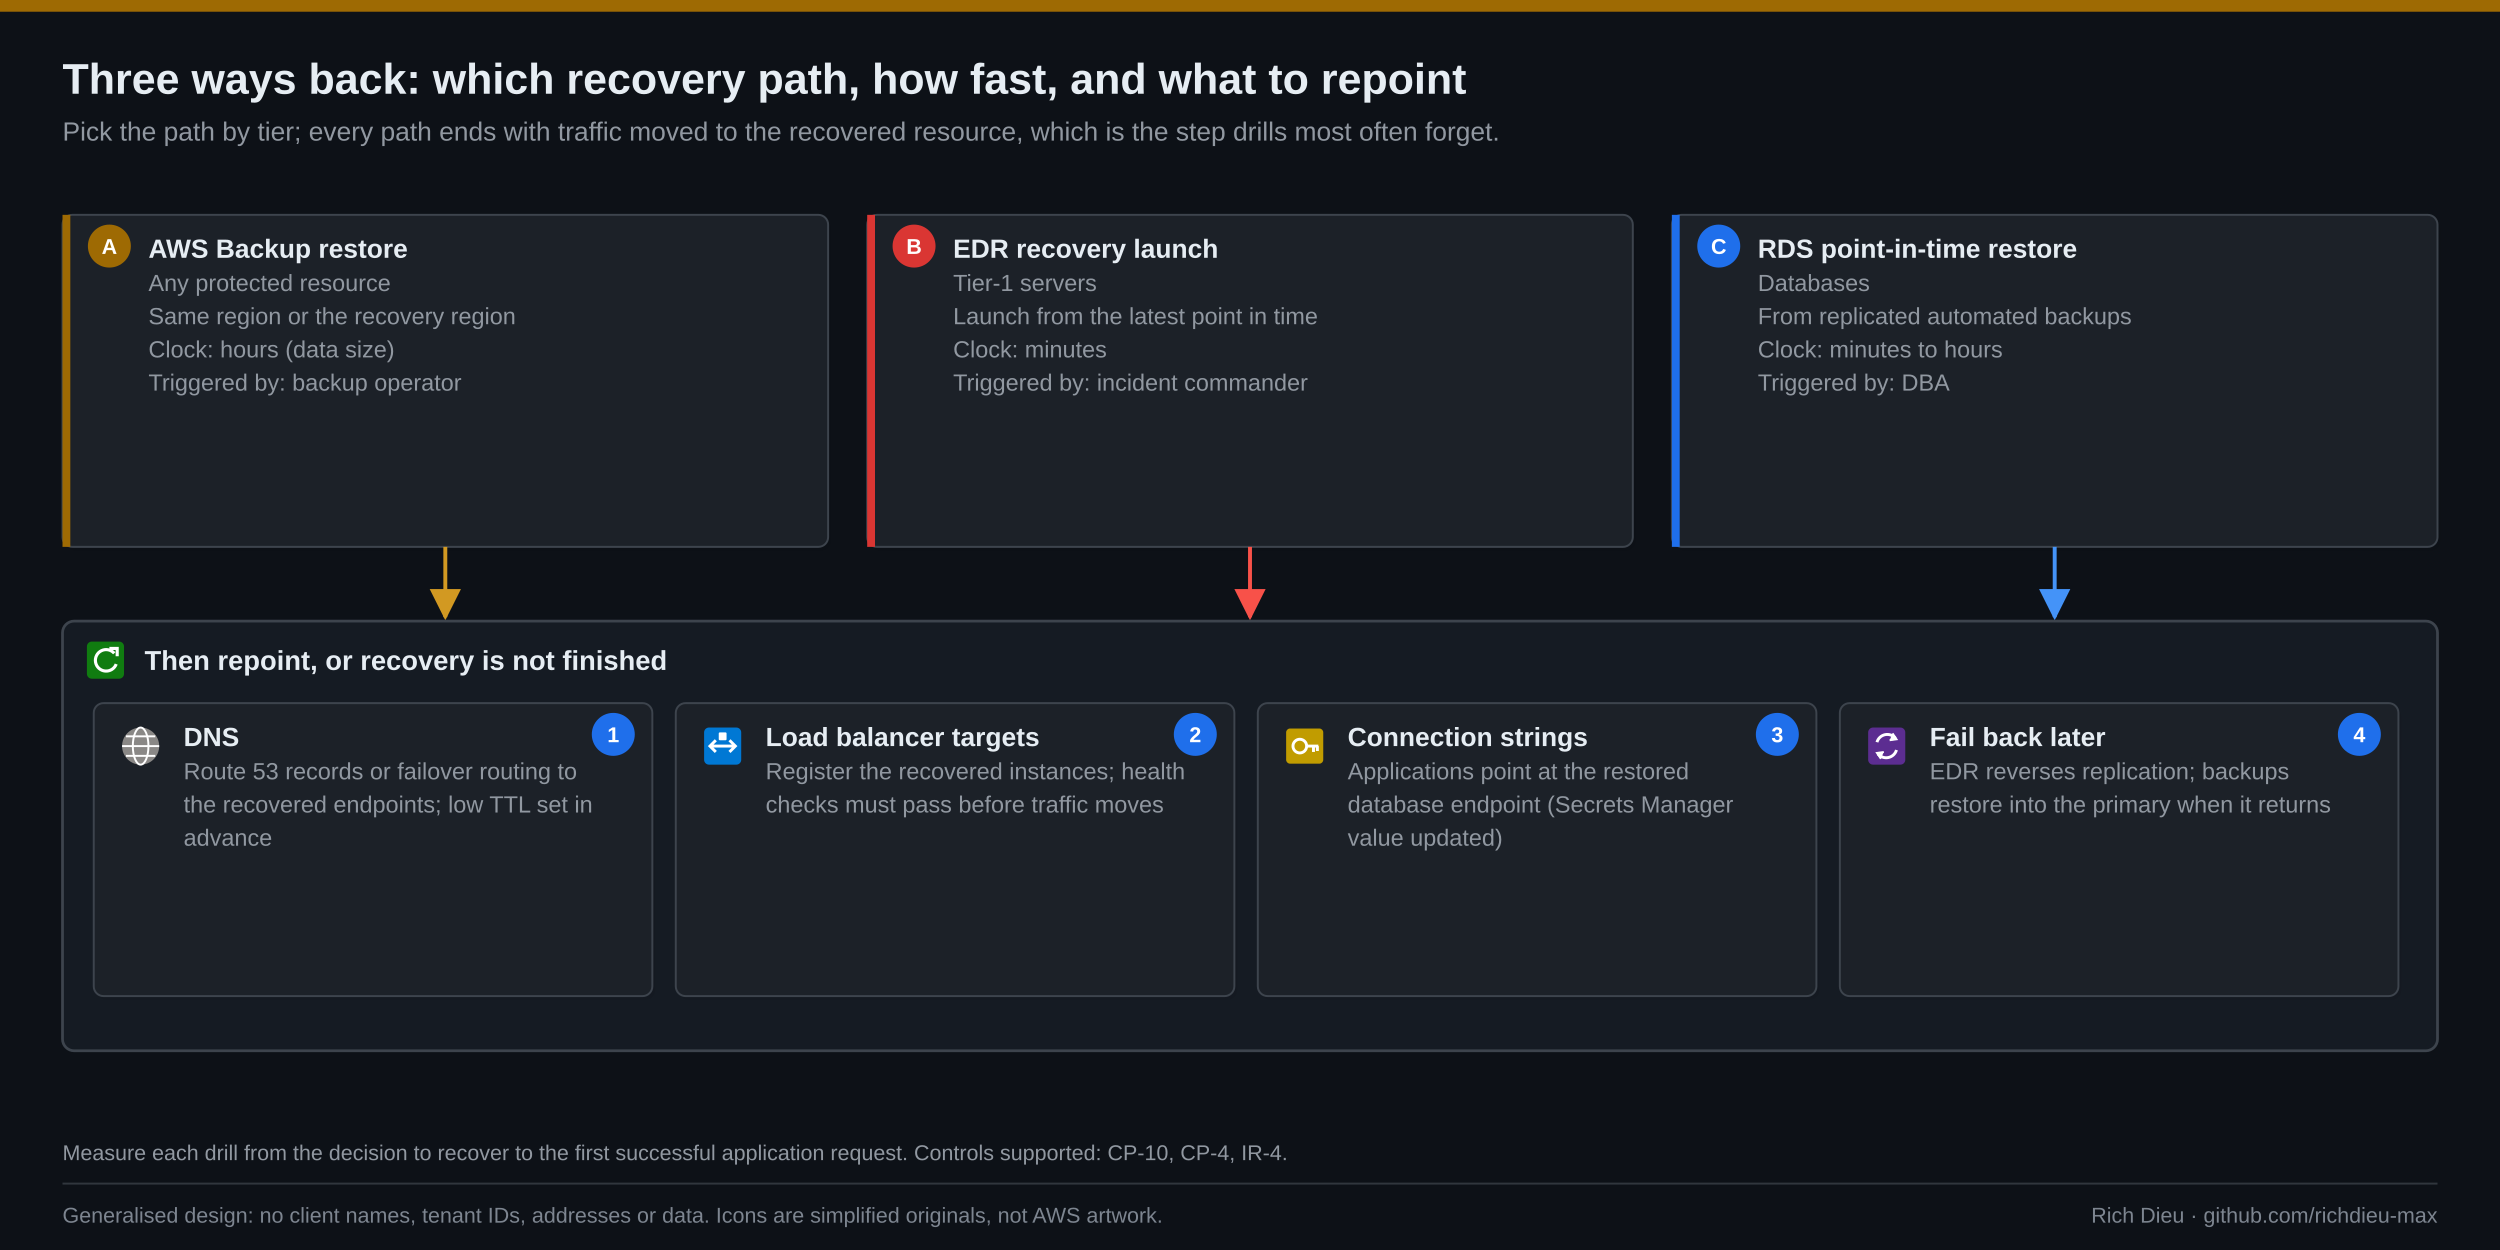
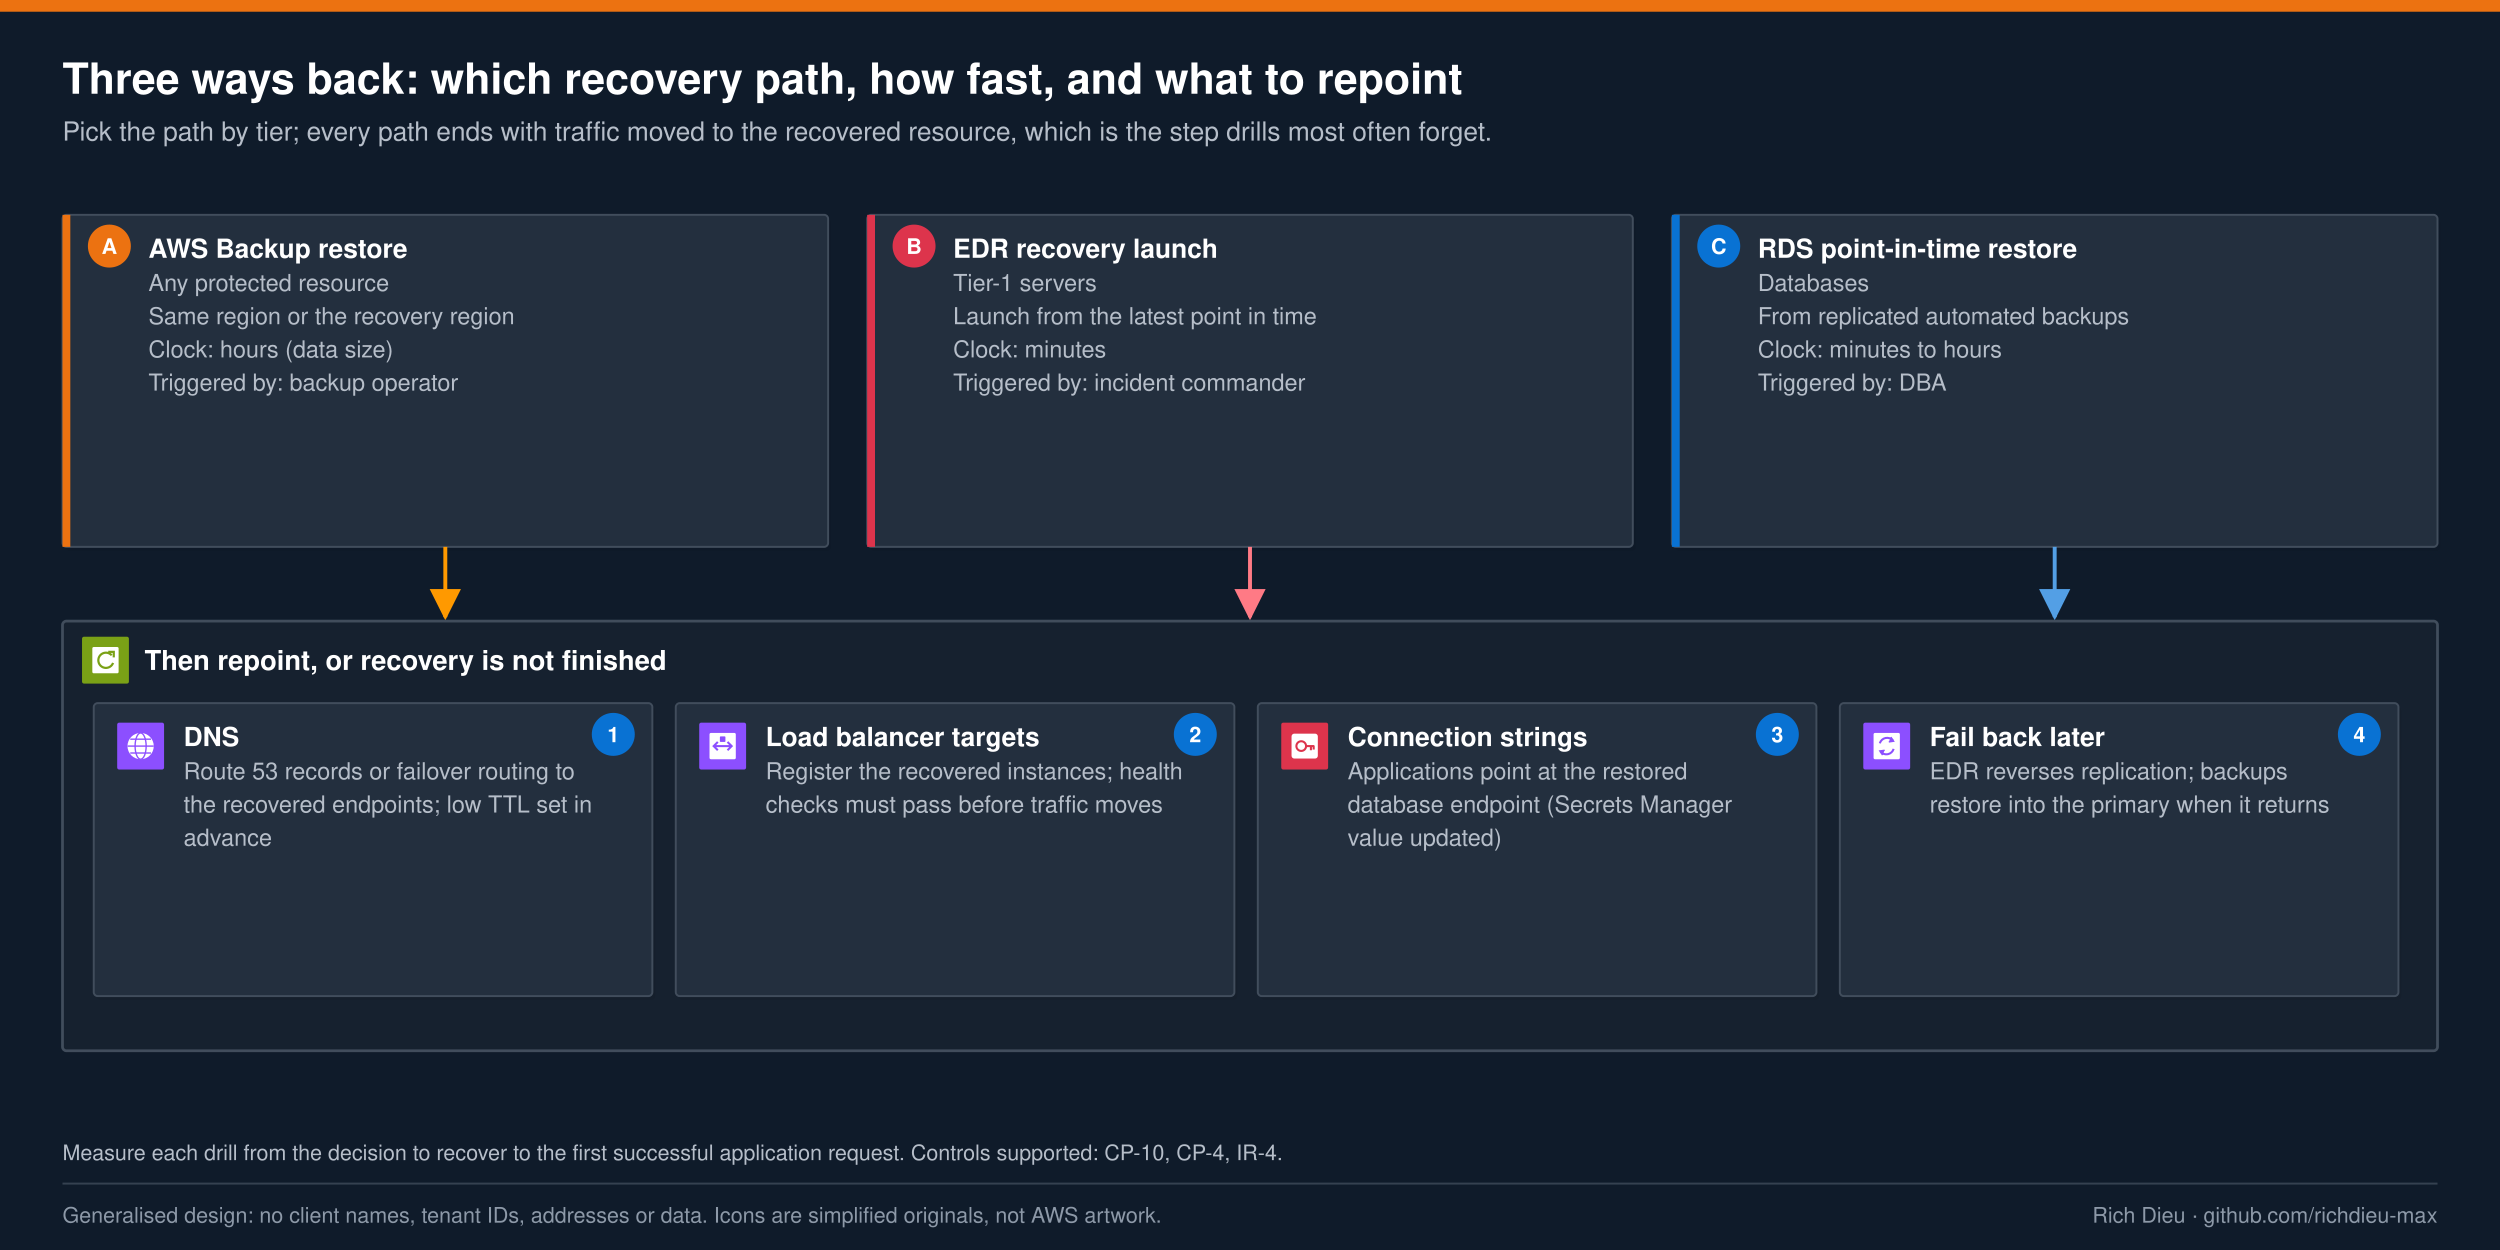
<svg xmlns="http://www.w3.org/2000/svg" viewBox="0 0 1280 640" width="1280" height="640" role="img" aria-label="Three ways back: which recovery path, how fast, and what to repoint">
  <defs>
    <marker id="mC19C00" viewBox="0 0 10 10" refX="9" refY="5" markerWidth="8" markerHeight="8" orient="auto">
-       <path d="M0,0 L10,5 L0,10 z" fill="#D29922" />
+       <path d="M0,0 L10,5 L0,10 z" fill="#FF9900" />
    </marker>
    <marker id="mA4262C" viewBox="0 0 10 10" refX="9" refY="5" markerWidth="8" markerHeight="8" orient="auto">
-       <path d="M0,0 L10,5 L0,10 z" fill="#F85149" />
+       <path d="M0,0 L10,5 L0,10 z" fill="#FF7A85" />
    </marker>
    <marker id="m0078D4" viewBox="0 0 10 10" refX="9" refY="5" markerWidth="8" markerHeight="8" orient="auto">
-       <path d="M0,0 L10,5 L0,10 z" fill="#4493F8" />
+       <path d="M0,0 L10,5 L0,10 z" fill="#539FE5" />
    </marker>
  </defs>
-   <rect width="1280" height="640" fill="#0D1117" />
-   <rect x="0" y="0" width="1280" height="6" fill="#9E6A03" />
-   <text x="32" y="48" font-family="'Segoe UI', 'Segoe UI Web', -apple-system, BlinkMacSystemFont, 'Helvetica Neue', Arial, sans-serif" font-size="22" font-weight="600" fill="#E6EDF3">Three ways back: which recovery path, how fast, and what to repoint</text>
-   <text x="32" y="72" font-family="'Segoe UI', 'Segoe UI Web', -apple-system, BlinkMacSystemFont, 'Helvetica Neue', Arial, sans-serif" font-size="13.5" fill="#9198A1">Pick the path by tier; every path ends with traffic moved to the recovered resource, which is the step drills most often forget.</text>
-   <rect x="33.5" y="112" width="392" height="170" rx="5" fill="#000" opacity="0.06" />
-   <rect x="32" y="110" width="392" height="170" rx="5" fill="#1C2128" stroke="#3D444D" stroke-width="1" />
-   <rect x="32" y="110" width="4" height="170" rx="0" fill="#9E6A03" />
-   <circle cx="56" cy="126" r="11" fill="#9E6A03" />
-   <text x="56" y="130" font-family="'Segoe UI', 'Segoe UI Web', -apple-system, BlinkMacSystemFont, 'Helvetica Neue', Arial, sans-serif" font-size="11" font-weight="600" fill="#fff" text-anchor="middle">A</text>
-   <text x="76" y="132" font-family="'Segoe UI', 'Segoe UI Web', -apple-system, BlinkMacSystemFont, 'Helvetica Neue', Arial, sans-serif" font-size="13.5" font-weight="600" fill="#E6EDF3" text-anchor="start">AWS Backup restore</text>
-   <text x="76" y="149" font-family="'Segoe UI', 'Segoe UI Web', -apple-system, BlinkMacSystemFont, 'Helvetica Neue', Arial, sans-serif" font-size="12" font-weight="400" fill="#9198A1" text-anchor="start">Any protected resource</text>
-   <text x="76" y="166" font-family="'Segoe UI', 'Segoe UI Web', -apple-system, BlinkMacSystemFont, 'Helvetica Neue', Arial, sans-serif" font-size="12" font-weight="400" fill="#9198A1" text-anchor="start">Same region or the recovery region</text>
-   <text x="76" y="183" font-family="'Segoe UI', 'Segoe UI Web', -apple-system, BlinkMacSystemFont, 'Helvetica Neue', Arial, sans-serif" font-size="12" font-weight="400" fill="#9198A1" text-anchor="start">Clock: hours (data size)</text>
-   <text x="76" y="200" font-family="'Segoe UI', 'Segoe UI Web', -apple-system, BlinkMacSystemFont, 'Helvetica Neue', Arial, sans-serif" font-size="12" font-weight="400" fill="#9198A1" text-anchor="start">Triggered by: backup operator</text>
-   <polyline points="228,280 228,316" fill="none" stroke="#D29922" stroke-width="2" marker-end="url(#mC19C00)" />
-   <rect x="445.5" y="112" width="392" height="170" rx="5" fill="#000" opacity="0.06" />
-   <rect x="444" y="110" width="392" height="170" rx="5" fill="#1C2128" stroke="#3D444D" stroke-width="1" />
-   <rect x="444" y="110" width="4" height="170" rx="0" fill="#DA3633" />
-   <circle cx="468" cy="126" r="11" fill="#DA3633" />
-   <text x="468" y="130" font-family="'Segoe UI', 'Segoe UI Web', -apple-system, BlinkMacSystemFont, 'Helvetica Neue', Arial, sans-serif" font-size="11" font-weight="600" fill="#fff" text-anchor="middle">B</text>
-   <text x="488" y="132" font-family="'Segoe UI', 'Segoe UI Web', -apple-system, BlinkMacSystemFont, 'Helvetica Neue', Arial, sans-serif" font-size="13.5" font-weight="600" fill="#E6EDF3" text-anchor="start">EDR recovery launch</text>
-   <text x="488" y="149" font-family="'Segoe UI', 'Segoe UI Web', -apple-system, BlinkMacSystemFont, 'Helvetica Neue', Arial, sans-serif" font-size="12" font-weight="400" fill="#9198A1" text-anchor="start">Tier-1 servers</text>
-   <text x="488" y="166" font-family="'Segoe UI', 'Segoe UI Web', -apple-system, BlinkMacSystemFont, 'Helvetica Neue', Arial, sans-serif" font-size="12" font-weight="400" fill="#9198A1" text-anchor="start">Launch from the latest point in time</text>
-   <text x="488" y="183" font-family="'Segoe UI', 'Segoe UI Web', -apple-system, BlinkMacSystemFont, 'Helvetica Neue', Arial, sans-serif" font-size="12" font-weight="400" fill="#9198A1" text-anchor="start">Clock: minutes</text>
-   <text x="488" y="200" font-family="'Segoe UI', 'Segoe UI Web', -apple-system, BlinkMacSystemFont, 'Helvetica Neue', Arial, sans-serif" font-size="12" font-weight="400" fill="#9198A1" text-anchor="start">Triggered by: incident commander</text>
-   <polyline points="640,280 640,316" fill="none" stroke="#F85149" stroke-width="2" marker-end="url(#mA4262C)" />
-   <rect x="857.5" y="112" width="392" height="170" rx="5" fill="#000" opacity="0.06" />
-   <rect x="856" y="110" width="392" height="170" rx="5" fill="#1C2128" stroke="#3D444D" stroke-width="1" />
-   <rect x="856" y="110" width="4" height="170" rx="0" fill="#1F6FEB" />
-   <circle cx="880" cy="126" r="11" fill="#1F6FEB" />
-   <text x="880" y="130" font-family="'Segoe UI', 'Segoe UI Web', -apple-system, BlinkMacSystemFont, 'Helvetica Neue', Arial, sans-serif" font-size="11" font-weight="600" fill="#fff" text-anchor="middle">C</text>
-   <text x="900" y="132" font-family="'Segoe UI', 'Segoe UI Web', -apple-system, BlinkMacSystemFont, 'Helvetica Neue', Arial, sans-serif" font-size="13.5" font-weight="600" fill="#E6EDF3" text-anchor="start">RDS point-in-time restore</text>
-   <text x="900" y="149" font-family="'Segoe UI', 'Segoe UI Web', -apple-system, BlinkMacSystemFont, 'Helvetica Neue', Arial, sans-serif" font-size="12" font-weight="400" fill="#9198A1" text-anchor="start">Databases</text>
-   <text x="900" y="166" font-family="'Segoe UI', 'Segoe UI Web', -apple-system, BlinkMacSystemFont, 'Helvetica Neue', Arial, sans-serif" font-size="12" font-weight="400" fill="#9198A1" text-anchor="start">From replicated automated backups</text>
-   <text x="900" y="183" font-family="'Segoe UI', 'Segoe UI Web', -apple-system, BlinkMacSystemFont, 'Helvetica Neue', Arial, sans-serif" font-size="12" font-weight="400" fill="#9198A1" text-anchor="start">Clock: minutes to hours</text>
-   <text x="900" y="200" font-family="'Segoe UI', 'Segoe UI Web', -apple-system, BlinkMacSystemFont, 'Helvetica Neue', Arial, sans-serif" font-size="12" font-weight="400" fill="#9198A1" text-anchor="start">Triggered by: DBA</text>
-   <polyline points="1052,280 1052,316" fill="none" stroke="#4493F8" stroke-width="2" marker-end="url(#m0078D4)" />
-   <rect x="32" y="318" width="1216" height="220" rx="6" fill="#151B23" stroke="#3D444D" stroke-width="1.4" />
+   <rect width="1280" height="640" fill="#0F1B2A" />
+   <rect x="0" y="0" width="1280" height="6" fill="#EC7211" />
+   <text x="32" y="48" font-family="'Amazon Ember', 'Helvetica Neue', Helvetica, Arial, sans-serif" font-size="22" font-weight="600" fill="#FFFFFF">Three ways back: which recovery path, how fast, and what to repoint</text>
+   <text x="32" y="72" font-family="'Amazon Ember', 'Helvetica Neue', Helvetica, Arial, sans-serif" font-size="13.5" fill="#B6BEC9">Pick the path by tier; every path ends with traffic moved to the recovered resource, which is the step drills most often forget.</text>
+   <rect x="33.5" y="112" width="392" height="170" rx="2" fill="#000" opacity="0.06" />
+   <rect x="32" y="110" width="392" height="170" rx="2" fill="#232F3E" stroke="#414D5C" stroke-width="1" />
+   <rect x="32" y="110" width="4" height="170" rx="0" fill="#EC7211" />
+   <circle cx="56" cy="126" r="11" fill="#EC7211" />
+   <text x="56" y="130" font-family="'Amazon Ember', 'Helvetica Neue', Helvetica, Arial, sans-serif" font-size="11" font-weight="600" fill="#fff" text-anchor="middle">A</text>
+   <text x="76" y="132" font-family="'Amazon Ember', 'Helvetica Neue', Helvetica, Arial, sans-serif" font-size="13.5" font-weight="600" fill="#FFFFFF" text-anchor="start">AWS Backup restore</text>
+   <text x="76" y="149" font-family="'Amazon Ember', 'Helvetica Neue', Helvetica, Arial, sans-serif" font-size="12" font-weight="400" fill="#B6BEC9" text-anchor="start">Any protected resource</text>
+   <text x="76" y="166" font-family="'Amazon Ember', 'Helvetica Neue', Helvetica, Arial, sans-serif" font-size="12" font-weight="400" fill="#B6BEC9" text-anchor="start">Same region or the recovery region</text>
+   <text x="76" y="183" font-family="'Amazon Ember', 'Helvetica Neue', Helvetica, Arial, sans-serif" font-size="12" font-weight="400" fill="#B6BEC9" text-anchor="start">Clock: hours (data size)</text>
+   <text x="76" y="200" font-family="'Amazon Ember', 'Helvetica Neue', Helvetica, Arial, sans-serif" font-size="12" font-weight="400" fill="#B6BEC9" text-anchor="start">Triggered by: backup operator</text>
+   <polyline points="228,280 228,316" fill="none" stroke="#FF9900" stroke-width="2" marker-end="url(#mC19C00)" />
+   <rect x="445.5" y="112" width="392" height="170" rx="2" fill="#000" opacity="0.06" />
+   <rect x="444" y="110" width="392" height="170" rx="2" fill="#232F3E" stroke="#414D5C" stroke-width="1" />
+   <rect x="444" y="110" width="4" height="170" rx="0" fill="#DD344C" />
+   <circle cx="468" cy="126" r="11" fill="#DD344C" />
+   <text x="468" y="130" font-family="'Amazon Ember', 'Helvetica Neue', Helvetica, Arial, sans-serif" font-size="11" font-weight="600" fill="#fff" text-anchor="middle">B</text>
+   <text x="488" y="132" font-family="'Amazon Ember', 'Helvetica Neue', Helvetica, Arial, sans-serif" font-size="13.5" font-weight="600" fill="#FFFFFF" text-anchor="start">EDR recovery launch</text>
+   <text x="488" y="149" font-family="'Amazon Ember', 'Helvetica Neue', Helvetica, Arial, sans-serif" font-size="12" font-weight="400" fill="#B6BEC9" text-anchor="start">Tier-1 servers</text>
+   <text x="488" y="166" font-family="'Amazon Ember', 'Helvetica Neue', Helvetica, Arial, sans-serif" font-size="12" font-weight="400" fill="#B6BEC9" text-anchor="start">Launch from the latest point in time</text>
+   <text x="488" y="183" font-family="'Amazon Ember', 'Helvetica Neue', Helvetica, Arial, sans-serif" font-size="12" font-weight="400" fill="#B6BEC9" text-anchor="start">Clock: minutes</text>
+   <text x="488" y="200" font-family="'Amazon Ember', 'Helvetica Neue', Helvetica, Arial, sans-serif" font-size="12" font-weight="400" fill="#B6BEC9" text-anchor="start">Triggered by: incident commander</text>
+   <polyline points="640,280 640,316" fill="none" stroke="#FF7A85" stroke-width="2" marker-end="url(#mA4262C)" />
+   <rect x="857.5" y="112" width="392" height="170" rx="2" fill="#000" opacity="0.06" />
+   <rect x="856" y="110" width="392" height="170" rx="2" fill="#232F3E" stroke="#414D5C" stroke-width="1" />
+   <rect x="856" y="110" width="4" height="170" rx="0" fill="#0972D3" />
+   <circle cx="880" cy="126" r="11" fill="#0972D3" />
+   <text x="880" y="130" font-family="'Amazon Ember', 'Helvetica Neue', Helvetica, Arial, sans-serif" font-size="11" font-weight="600" fill="#fff" text-anchor="middle">C</text>
+   <text x="900" y="132" font-family="'Amazon Ember', 'Helvetica Neue', Helvetica, Arial, sans-serif" font-size="13.5" font-weight="600" fill="#FFFFFF" text-anchor="start">RDS point-in-time restore</text>
+   <text x="900" y="149" font-family="'Amazon Ember', 'Helvetica Neue', Helvetica, Arial, sans-serif" font-size="12" font-weight="400" fill="#B6BEC9" text-anchor="start">Databases</text>
+   <text x="900" y="166" font-family="'Amazon Ember', 'Helvetica Neue', Helvetica, Arial, sans-serif" font-size="12" font-weight="400" fill="#B6BEC9" text-anchor="start">From replicated automated backups</text>
+   <text x="900" y="183" font-family="'Amazon Ember', 'Helvetica Neue', Helvetica, Arial, sans-serif" font-size="12" font-weight="400" fill="#B6BEC9" text-anchor="start">Clock: minutes to hours</text>
+   <text x="900" y="200" font-family="'Amazon Ember', 'Helvetica Neue', Helvetica, Arial, sans-serif" font-size="12" font-weight="400" fill="#B6BEC9" text-anchor="start">Triggered by: DBA</text>
+   <polyline points="1052,280 1052,316" fill="none" stroke="#539FE5" stroke-width="2" marker-end="url(#m0078D4)" />
+   <rect x="32" y="318" width="1216" height="220" rx="2" fill="#16212F" stroke="#414D5C" stroke-width="1.4" />
  <g transform="translate(42,326) scale(0.5)">
-     <rect x="5" y="5" width="38" height="38" rx="5" fill="#107C10" />
-     <path d="M33 17 a11 11 0 1 0 2 11" fill="none" stroke="#fff" stroke-width="3.2" />
-     <path d="M28 12 h8 v8" fill="none" stroke="#fff" stroke-width="3.2" />
+     <rect x="0" y="0" width="48" height="48" rx="2" fill="#7AA116" />
+     <g transform="translate(7,7) scale(0.7083)">
+       <rect x="5" y="5" width="38" height="38" rx="2" fill="#FFFFFF" />
+       <path d="M33 17 a11 11 0 1 0 2 11" fill="none" stroke="#7AA116" stroke-width="3.2" />
+       <path d="M28 12 h8 v8" fill="none" stroke="#7AA116" stroke-width="3.2" />
+     </g>
  </g>
-   <text x="74" y="343" font-family="'Segoe UI', 'Segoe UI Web', -apple-system, BlinkMacSystemFont, 'Helvetica Neue', Arial, sans-serif" font-size="14" font-weight="600" fill="#E6EDF3" text-anchor="start">Then repoint, or recovery is not finished</text>
-   <rect x="49.5" y="362" width="286" height="150" rx="5" fill="#000" opacity="0.06" />
-   <rect x="48" y="360" width="286" height="150" rx="5" fill="#1C2128" stroke="#3D444D" stroke-width="1" />
+   <text x="74" y="343" font-family="'Amazon Ember', 'Helvetica Neue', Helvetica, Arial, sans-serif" font-size="14" font-weight="600" fill="#FFFFFF" text-anchor="start">Then repoint, or recovery is not finished</text>
+   <rect x="49.5" y="362" width="286" height="150" rx="2" fill="#000" opacity="0.06" />
+   <rect x="48" y="360" width="286" height="150" rx="2" fill="#232F3E" stroke="#414D5C" stroke-width="1" />
  <g transform="translate(60,370) scale(0.5)">
-     <circle cx="24" cy="24" r="19" fill="#8A8886" />
-     <ellipse cx="24" cy="24" rx="8" ry="19" fill="none" stroke="#fff" stroke-width="2" />
-     <path d="M5 24 h38 M9 14 h30 M9 34 h30" stroke="#fff" stroke-width="2" />
+     <rect x="0" y="0" width="48" height="48" rx="2" fill="#8C4FFF" />
+     <g transform="translate(7,7) scale(0.7083)">
+       <circle cx="24" cy="24" r="19" fill="#FFFFFF" />
+       <ellipse cx="24" cy="24" rx="8" ry="19" fill="none" stroke="#8C4FFF" stroke-width="2" />
+       <path d="M5 24 h38 M9 14 h30 M9 34 h30" stroke="#8C4FFF" stroke-width="2" />
+     </g>
  </g>
-   <circle cx="314" cy="376" r="11" fill="#1F6FEB" />
-   <text x="314" y="380" font-family="'Segoe UI', 'Segoe UI Web', -apple-system, BlinkMacSystemFont, 'Helvetica Neue', Arial, sans-serif" font-size="11" font-weight="600" fill="#fff" text-anchor="middle">1</text>
-   <text x="94" y="382" font-family="'Segoe UI', 'Segoe UI Web', -apple-system, BlinkMacSystemFont, 'Helvetica Neue', Arial, sans-serif" font-size="13.5" font-weight="600" fill="#E6EDF3" text-anchor="start">DNS</text>
-   <text x="94" y="399" font-family="'Segoe UI', 'Segoe UI Web', -apple-system, BlinkMacSystemFont, 'Helvetica Neue', Arial, sans-serif" font-size="12" font-weight="400" fill="#9198A1" text-anchor="start">Route 53 records or failover routing to</text>
-   <text x="94" y="416" font-family="'Segoe UI', 'Segoe UI Web', -apple-system, BlinkMacSystemFont, 'Helvetica Neue', Arial, sans-serif" font-size="12" font-weight="400" fill="#9198A1" text-anchor="start">the recovered endpoints; low TTL set in</text>
-   <text x="94" y="433" font-family="'Segoe UI', 'Segoe UI Web', -apple-system, BlinkMacSystemFont, 'Helvetica Neue', Arial, sans-serif" font-size="12" font-weight="400" fill="#9198A1" text-anchor="start">advance</text>
-   <rect x="347.5" y="362" width="286" height="150" rx="5" fill="#000" opacity="0.06" />
-   <rect x="346" y="360" width="286" height="150" rx="5" fill="#1C2128" stroke="#3D444D" stroke-width="1" />
+   <circle cx="314" cy="376" r="11" fill="#0972D3" />
+   <text x="314" y="380" font-family="'Amazon Ember', 'Helvetica Neue', Helvetica, Arial, sans-serif" font-size="11" font-weight="600" fill="#fff" text-anchor="middle">1</text>
+   <text x="94" y="382" font-family="'Amazon Ember', 'Helvetica Neue', Helvetica, Arial, sans-serif" font-size="13.5" font-weight="600" fill="#FFFFFF" text-anchor="start">DNS</text>
+   <text x="94" y="399" font-family="'Amazon Ember', 'Helvetica Neue', Helvetica, Arial, sans-serif" font-size="12" font-weight="400" fill="#B6BEC9" text-anchor="start">Route 53 records or failover routing to</text>
+   <text x="94" y="416" font-family="'Amazon Ember', 'Helvetica Neue', Helvetica, Arial, sans-serif" font-size="12" font-weight="400" fill="#B6BEC9" text-anchor="start">the recovered endpoints; low TTL set in</text>
+   <text x="94" y="433" font-family="'Amazon Ember', 'Helvetica Neue', Helvetica, Arial, sans-serif" font-size="12" font-weight="400" fill="#B6BEC9" text-anchor="start">advance</text>
+   <rect x="347.5" y="362" width="286" height="150" rx="2" fill="#000" opacity="0.06" />
+   <rect x="346" y="360" width="286" height="150" rx="2" fill="#232F3E" stroke="#414D5C" stroke-width="1" />
  <g transform="translate(358,370) scale(0.5)">
-     <rect x="5" y="5" width="38" height="38" rx="5" fill="#0078D4" />
-     <path d="M11 24 h26 M31 18 l6 6 -6 6 M17 18 l-6 6 6 6" stroke="#fff" stroke-width="3" fill="none" />
-     <rect x="20" y="10" width="8" height="8" rx="1" fill="#fff" />
+     <rect x="0" y="0" width="48" height="48" rx="2" fill="#8C4FFF" />
+     <g transform="translate(7,7) scale(0.7083)">
+       <rect x="5" y="5" width="38" height="38" rx="2" fill="#FFFFFF" />
+       <path d="M11 24 h26 M31 18 l6 6 -6 6 M17 18 l-6 6 6 6" stroke="#8C4FFF" stroke-width="3" fill="none" />
+       <rect x="20" y="10" width="8" height="8" rx="1" fill="#8C4FFF" />
+     </g>
  </g>
-   <circle cx="612" cy="376" r="11" fill="#1F6FEB" />
-   <text x="612" y="380" font-family="'Segoe UI', 'Segoe UI Web', -apple-system, BlinkMacSystemFont, 'Helvetica Neue', Arial, sans-serif" font-size="11" font-weight="600" fill="#fff" text-anchor="middle">2</text>
-   <text x="392" y="382" font-family="'Segoe UI', 'Segoe UI Web', -apple-system, BlinkMacSystemFont, 'Helvetica Neue', Arial, sans-serif" font-size="13.5" font-weight="600" fill="#E6EDF3" text-anchor="start">Load balancer targets</text>
-   <text x="392" y="399" font-family="'Segoe UI', 'Segoe UI Web', -apple-system, BlinkMacSystemFont, 'Helvetica Neue', Arial, sans-serif" font-size="12" font-weight="400" fill="#9198A1" text-anchor="start">Register the recovered instances; health</text>
-   <text x="392" y="416" font-family="'Segoe UI', 'Segoe UI Web', -apple-system, BlinkMacSystemFont, 'Helvetica Neue', Arial, sans-serif" font-size="12" font-weight="400" fill="#9198A1" text-anchor="start">checks must pass before traffic moves</text>
-   <rect x="645.5" y="362" width="286" height="150" rx="5" fill="#000" opacity="0.06" />
-   <rect x="644" y="360" width="286" height="150" rx="5" fill="#1C2128" stroke="#3D444D" stroke-width="1" />
+   <circle cx="612" cy="376" r="11" fill="#0972D3" />
+   <text x="612" y="380" font-family="'Amazon Ember', 'Helvetica Neue', Helvetica, Arial, sans-serif" font-size="11" font-weight="600" fill="#fff" text-anchor="middle">2</text>
+   <text x="392" y="382" font-family="'Amazon Ember', 'Helvetica Neue', Helvetica, Arial, sans-serif" font-size="13.5" font-weight="600" fill="#FFFFFF" text-anchor="start">Load balancer targets</text>
+   <text x="392" y="399" font-family="'Amazon Ember', 'Helvetica Neue', Helvetica, Arial, sans-serif" font-size="12" font-weight="400" fill="#B6BEC9" text-anchor="start">Register the recovered instances; health</text>
+   <text x="392" y="416" font-family="'Amazon Ember', 'Helvetica Neue', Helvetica, Arial, sans-serif" font-size="12" font-weight="400" fill="#B6BEC9" text-anchor="start">checks must pass before traffic moves</text>
+   <rect x="645.5" y="362" width="286" height="150" rx="2" fill="#000" opacity="0.06" />
+   <rect x="644" y="360" width="286" height="150" rx="2" fill="#232F3E" stroke="#414D5C" stroke-width="1" />
  <g transform="translate(656,370) scale(0.5)">
-     <rect x="5" y="6" width="38" height="36" rx="4" fill="#C19C00" />
-     <circle cx="19" cy="24" r="7" fill="none" stroke="#fff" stroke-width="3" />
-     <path d="M26 24 h12 M33 24 v6 M37 24 v5" stroke="#fff" stroke-width="3" />
+     <rect x="0" y="0" width="48" height="48" rx="2" fill="#DD344C" />
+     <g transform="translate(7,7) scale(0.7083)">
+       <rect x="5" y="6" width="38" height="36" rx="4" fill="#FFFFFF" />
+       <circle cx="19" cy="24" r="7" fill="none" stroke="#DD344C" stroke-width="3" />
+       <path d="M26 24 h12 M33 24 v6 M37 24 v5" stroke="#DD344C" stroke-width="3" />
+     </g>
  </g>
-   <circle cx="910" cy="376" r="11" fill="#1F6FEB" />
-   <text x="910" y="380" font-family="'Segoe UI', 'Segoe UI Web', -apple-system, BlinkMacSystemFont, 'Helvetica Neue', Arial, sans-serif" font-size="11" font-weight="600" fill="#fff" text-anchor="middle">3</text>
-   <text x="690" y="382" font-family="'Segoe UI', 'Segoe UI Web', -apple-system, BlinkMacSystemFont, 'Helvetica Neue', Arial, sans-serif" font-size="13.5" font-weight="600" fill="#E6EDF3" text-anchor="start">Connection strings</text>
-   <text x="690" y="399" font-family="'Segoe UI', 'Segoe UI Web', -apple-system, BlinkMacSystemFont, 'Helvetica Neue', Arial, sans-serif" font-size="12" font-weight="400" fill="#9198A1" text-anchor="start">Applications point at the restored</text>
-   <text x="690" y="416" font-family="'Segoe UI', 'Segoe UI Web', -apple-system, BlinkMacSystemFont, 'Helvetica Neue', Arial, sans-serif" font-size="12" font-weight="400" fill="#9198A1" text-anchor="start">database endpoint (Secrets Manager</text>
-   <text x="690" y="433" font-family="'Segoe UI', 'Segoe UI Web', -apple-system, BlinkMacSystemFont, 'Helvetica Neue', Arial, sans-serif" font-size="12" font-weight="400" fill="#9198A1" text-anchor="start">value updated)</text>
-   <rect x="943.5" y="362" width="286" height="150" rx="5" fill="#000" opacity="0.06" />
-   <rect x="942" y="360" width="286" height="150" rx="5" fill="#1C2128" stroke="#3D444D" stroke-width="1" />
+   <circle cx="910" cy="376" r="11" fill="#0972D3" />
+   <text x="910" y="380" font-family="'Amazon Ember', 'Helvetica Neue', Helvetica, Arial, sans-serif" font-size="11" font-weight="600" fill="#fff" text-anchor="middle">3</text>
+   <text x="690" y="382" font-family="'Amazon Ember', 'Helvetica Neue', Helvetica, Arial, sans-serif" font-size="13.5" font-weight="600" fill="#FFFFFF" text-anchor="start">Connection strings</text>
+   <text x="690" y="399" font-family="'Amazon Ember', 'Helvetica Neue', Helvetica, Arial, sans-serif" font-size="12" font-weight="400" fill="#B6BEC9" text-anchor="start">Applications point at the restored</text>
+   <text x="690" y="416" font-family="'Amazon Ember', 'Helvetica Neue', Helvetica, Arial, sans-serif" font-size="12" font-weight="400" fill="#B6BEC9" text-anchor="start">database endpoint (Secrets Manager</text>
+   <text x="690" y="433" font-family="'Amazon Ember', 'Helvetica Neue', Helvetica, Arial, sans-serif" font-size="12" font-weight="400" fill="#B6BEC9" text-anchor="start">value updated)</text>
+   <rect x="943.5" y="362" width="286" height="150" rx="2" fill="#000" opacity="0.06" />
+   <rect x="942" y="360" width="286" height="150" rx="2" fill="#232F3E" stroke="#414D5C" stroke-width="1" />
  <g transform="translate(954,370) scale(0.5)">
-     <rect x="5" y="5" width="38" height="38" rx="5" fill="#5C2D91" />
-     <path d="M14 20 a11 11 0 0 1 19 -4" fill="none" stroke="#fff" stroke-width="3" />
-     <path d="M34 28 a11 11 0 0 1 -19 4" fill="none" stroke="#fff" stroke-width="3" />
-     <path d="M30 11 l4 6 -7 1 M18 37 l-4 -6 7 -1" fill="#fff" stroke="#fff" stroke-width="2" />
+     <rect x="0" y="0" width="48" height="48" rx="2" fill="#8C4FFF" />
+     <g transform="translate(7,7) scale(0.7083)">
+       <rect x="5" y="5" width="38" height="38" rx="2" fill="#FFFFFF" />
+       <path d="M14 20 a11 11 0 0 1 19 -4" fill="none" stroke="#8C4FFF" stroke-width="3" />
+       <path d="M34 28 a11 11 0 0 1 -19 4" fill="none" stroke="#8C4FFF" stroke-width="3" />
+       <path d="M30 11 l4 6 -7 1 M18 37 l-4 -6 7 -1" fill="#8C4FFF" stroke="#8C4FFF" stroke-width="2" />
+     </g>
  </g>
-   <circle cx="1208" cy="376" r="11" fill="#1F6FEB" />
-   <text x="1208" y="380" font-family="'Segoe UI', 'Segoe UI Web', -apple-system, BlinkMacSystemFont, 'Helvetica Neue', Arial, sans-serif" font-size="11" font-weight="600" fill="#fff" text-anchor="middle">4</text>
-   <text x="988" y="382" font-family="'Segoe UI', 'Segoe UI Web', -apple-system, BlinkMacSystemFont, 'Helvetica Neue', Arial, sans-serif" font-size="13.5" font-weight="600" fill="#E6EDF3" text-anchor="start">Fail back later</text>
-   <text x="988" y="399" font-family="'Segoe UI', 'Segoe UI Web', -apple-system, BlinkMacSystemFont, 'Helvetica Neue', Arial, sans-serif" font-size="12" font-weight="400" fill="#9198A1" text-anchor="start">EDR reverses replication; backups</text>
-   <text x="988" y="416" font-family="'Segoe UI', 'Segoe UI Web', -apple-system, BlinkMacSystemFont, 'Helvetica Neue', Arial, sans-serif" font-size="12" font-weight="400" fill="#9198A1" text-anchor="start">restore into the primary when it returns</text>
-   <text x="32" y="594" font-family="'Segoe UI', 'Segoe UI Web', -apple-system, BlinkMacSystemFont, 'Helvetica Neue', Arial, sans-serif" font-size="11" font-weight="400" fill="#9198A1" text-anchor="start">Measure each drill from the decision to recover to the first successful application request. Controls supported: CP-10, CP-4, IR-4.</text>
-   <line x1="32" y1="606" x2="1248" y2="606" stroke="#30363D" />
-   <text x="32" y="626" font-family="'Segoe UI', 'Segoe UI Web', -apple-system, BlinkMacSystemFont, 'Helvetica Neue', Arial, sans-serif" font-size="11" fill="#7D8590">Generalised design: no client names, tenant IDs, addresses or data. Icons are simplified originals, not AWS artwork.</text>
-   <text x="1248" y="626" font-family="'Segoe UI', 'Segoe UI Web', -apple-system, BlinkMacSystemFont, 'Helvetica Neue', Arial, sans-serif" font-size="11" fill="#7D8590" text-anchor="end">Rich Dieu · github.com/richdieu-max</text>
+   <circle cx="1208" cy="376" r="11" fill="#0972D3" />
+   <text x="1208" y="380" font-family="'Amazon Ember', 'Helvetica Neue', Helvetica, Arial, sans-serif" font-size="11" font-weight="600" fill="#fff" text-anchor="middle">4</text>
+   <text x="988" y="382" font-family="'Amazon Ember', 'Helvetica Neue', Helvetica, Arial, sans-serif" font-size="13.5" font-weight="600" fill="#FFFFFF" text-anchor="start">Fail back later</text>
+   <text x="988" y="399" font-family="'Amazon Ember', 'Helvetica Neue', Helvetica, Arial, sans-serif" font-size="12" font-weight="400" fill="#B6BEC9" text-anchor="start">EDR reverses replication; backups</text>
+   <text x="988" y="416" font-family="'Amazon Ember', 'Helvetica Neue', Helvetica, Arial, sans-serif" font-size="12" font-weight="400" fill="#B6BEC9" text-anchor="start">restore into the primary when it returns</text>
+   <text x="32" y="594" font-family="'Amazon Ember', 'Helvetica Neue', Helvetica, Arial, sans-serif" font-size="11" font-weight="400" fill="#B6BEC9" text-anchor="start">Measure each drill from the decision to recover to the first successful application request. Controls supported: CP-10, CP-4, IR-4.</text>
+   <line x1="32" y1="606" x2="1248" y2="606" stroke="#354150" />
+   <text x="32" y="626" font-family="'Amazon Ember', 'Helvetica Neue', Helvetica, Arial, sans-serif" font-size="11" fill="#8D99A8">Generalised design: no client names, tenant IDs, addresses or data. Icons are simplified originals, not AWS artwork.</text>
+   <text x="1248" y="626" font-family="'Amazon Ember', 'Helvetica Neue', Helvetica, Arial, sans-serif" font-size="11" fill="#8D99A8" text-anchor="end">Rich Dieu · github.com/richdieu-max</text>
</svg>
